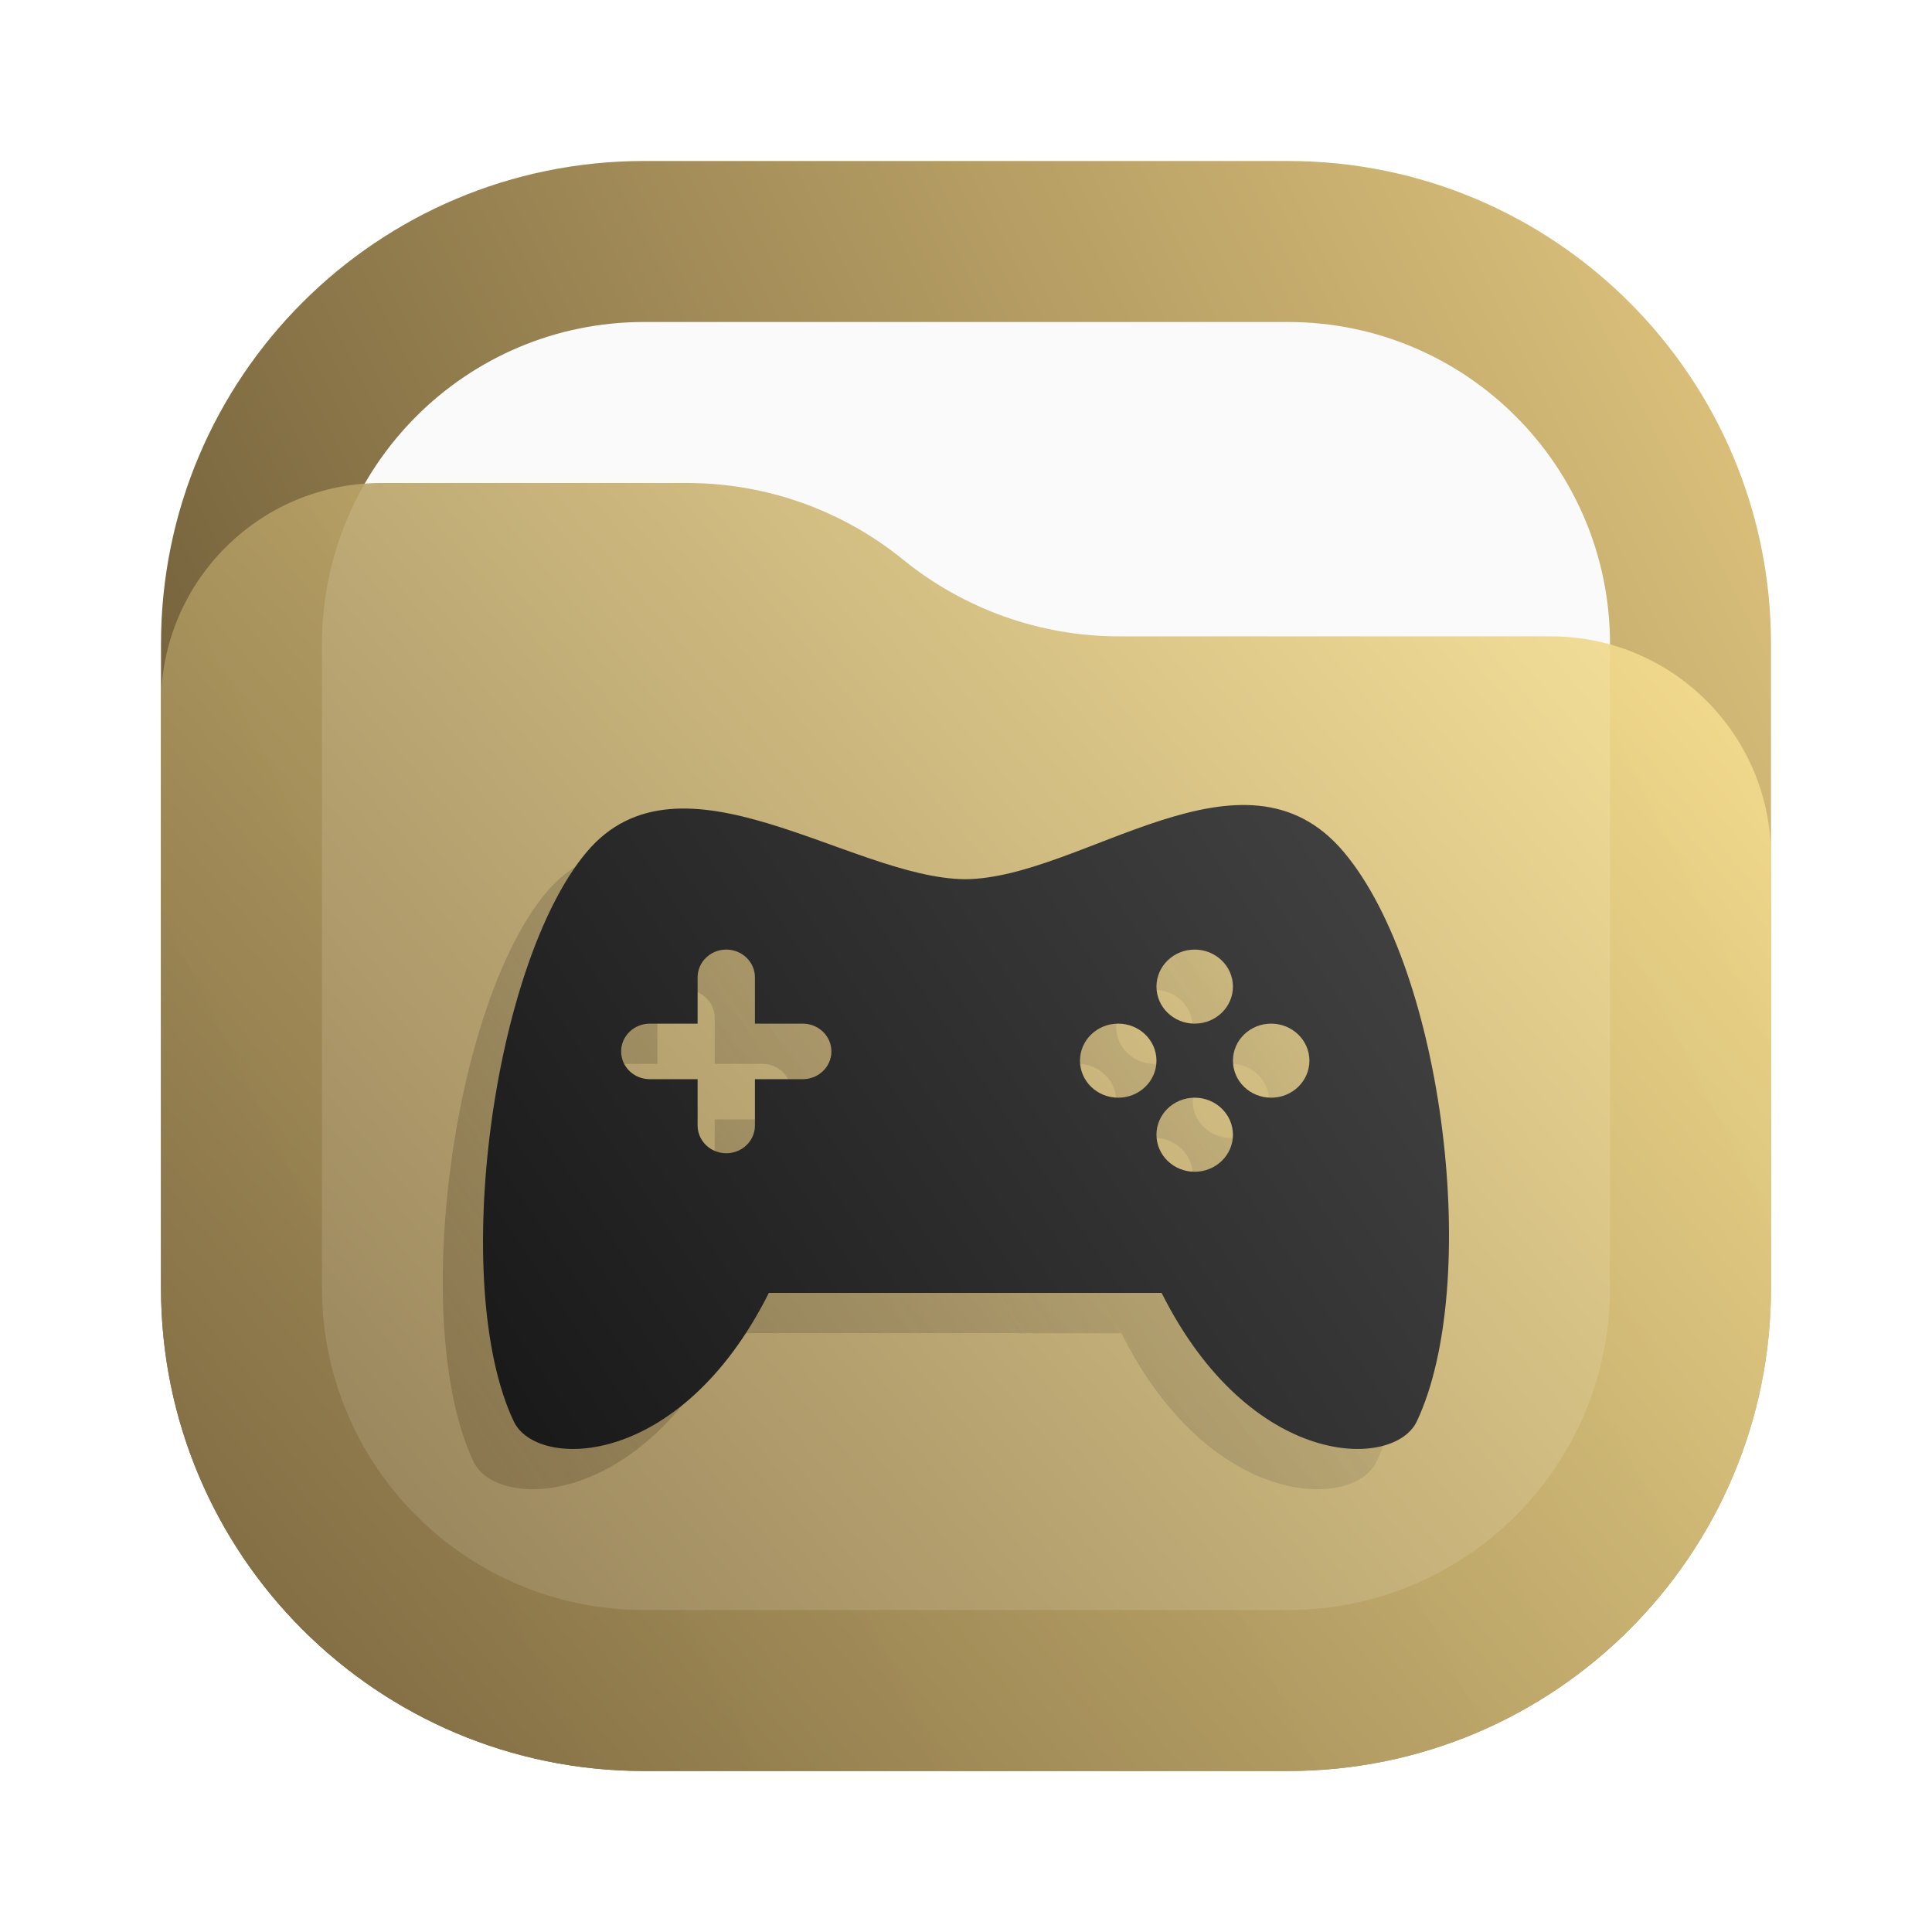
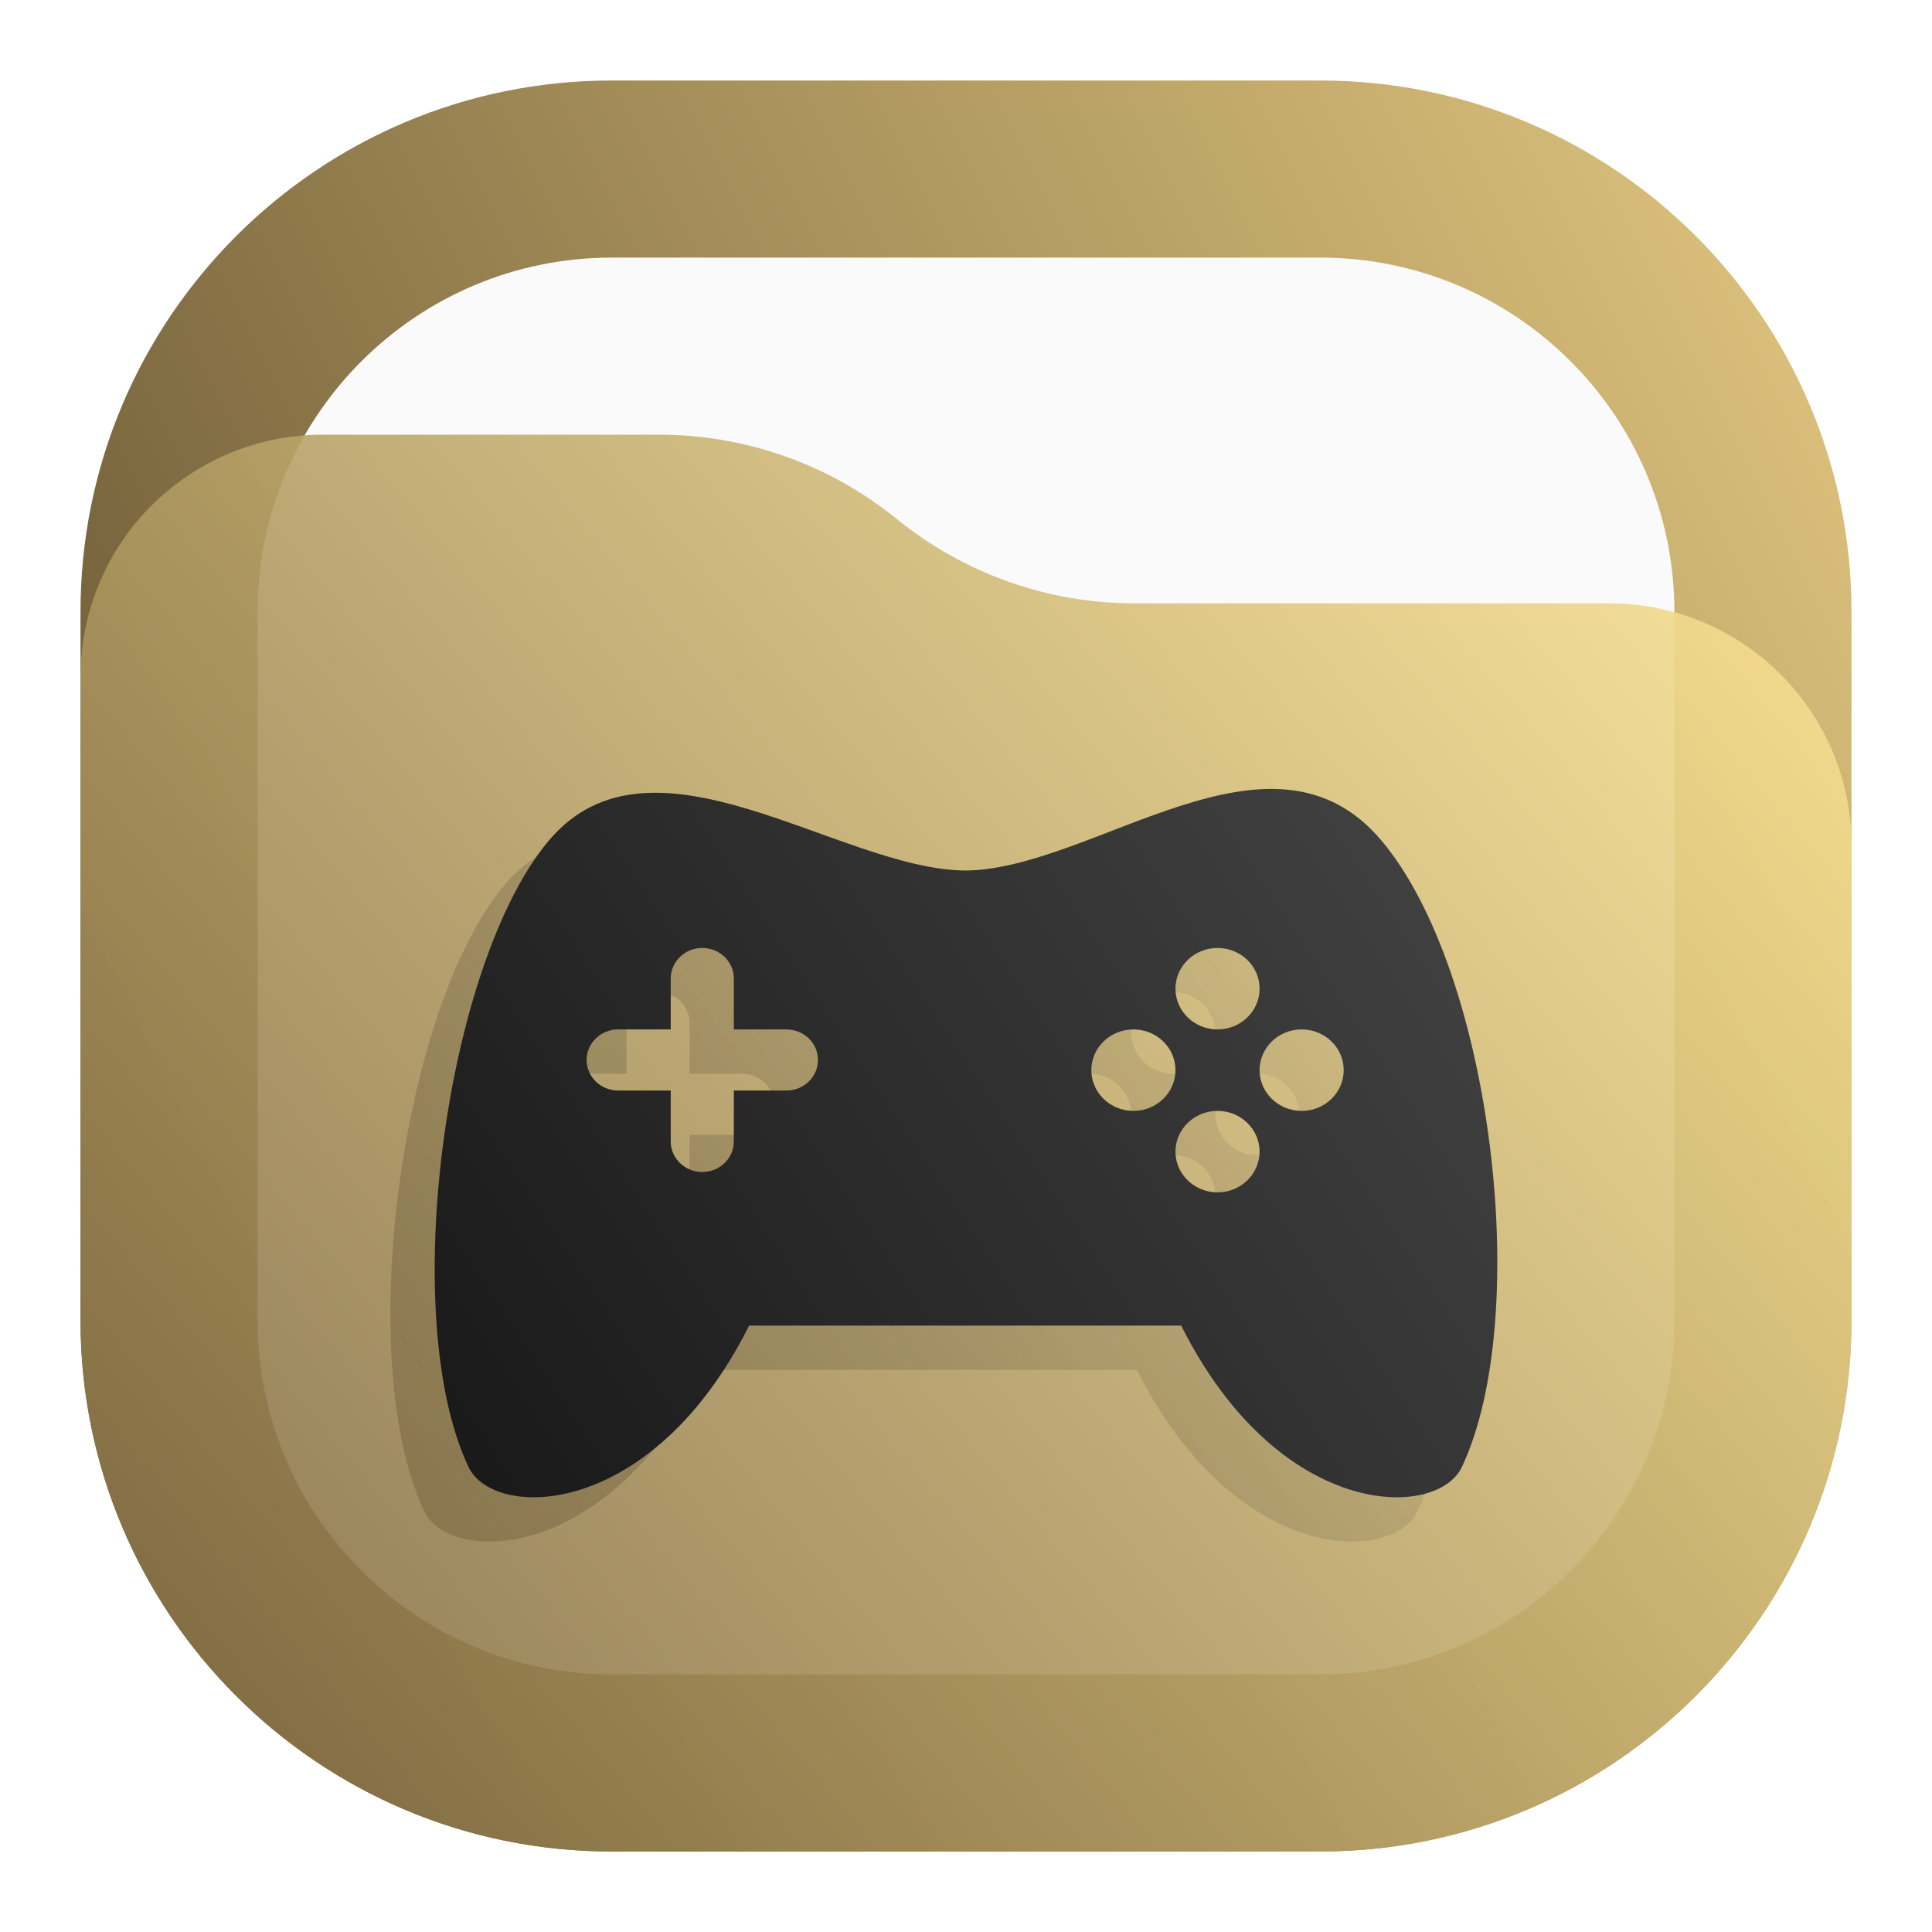
<svg xmlns="http://www.w3.org/2000/svg" width="24" height="24" viewBox="0 0 24 24" fill="none">
-   <rect x="2" y="2" width="20" height="20" rx="6" fill="url(#paint0_linear_24_99)" />
-   <rect x="4" y="4" width="16" height="16" rx="4" fill="#FAFAFA" />
-   <path d="M2 8.734C2 7.224 3.224 6 4.734 6H8.537C9.514 6 10.461 6.336 11.219 6.952V6.952C11.977 7.568 12.924 7.905 13.901 7.905H19.266C20.776 7.905 22 9.129 22 10.639V16C22 19.314 19.314 22 16 22H8C4.686 22 2 19.314 2 16V8.734Z" fill="url(#paint1_linear_24_99)" fill-opacity="0.9" />
-   <path fill-rule="evenodd" clip-rule="evenodd" d="M11.491 11.422C12.945 11.411 14.945 9.599 16.194 11.085C17.443 12.572 17.904 16.456 17.1 18.157C16.815 18.759 15.032 18.759 13.93 16.561H9.051C7.949 18.759 6.166 18.759 5.882 18.157C5.078 16.456 5.622 12.472 6.787 11.085C7.953 9.699 10.072 11.412 11.491 11.422ZM8.878 13.216V12.641C8.878 12.451 8.719 12.296 8.522 12.296C8.325 12.296 8.166 12.451 8.166 12.641V13.216H7.572C7.375 13.216 7.216 13.371 7.216 13.561C7.216 13.752 7.375 13.906 7.572 13.906H8.166V14.481C8.166 14.672 8.325 14.826 8.522 14.826C8.719 14.826 8.878 14.672 8.878 14.481V13.906H9.472C9.669 13.906 9.828 13.752 9.828 13.561C9.828 13.371 9.669 13.216 9.472 13.216H8.878ZM14.341 13.216C14.603 13.216 14.816 13.01 14.816 12.756C14.816 12.502 14.603 12.296 14.341 12.296C14.078 12.296 13.866 12.502 13.866 12.756C13.866 13.01 14.078 13.216 14.341 13.216ZM15.291 14.136C15.553 14.136 15.766 13.93 15.766 13.676C15.766 13.422 15.553 13.216 15.291 13.216C15.028 13.216 14.816 13.422 14.816 13.676C14.816 13.93 15.028 14.136 15.291 14.136ZM13.391 14.136C13.653 14.136 13.866 13.93 13.866 13.676C13.866 13.422 13.653 13.216 13.391 13.216C13.128 13.216 12.916 13.422 12.916 13.676C12.916 13.93 13.128 14.136 13.391 14.136ZM14.341 15.056C14.603 15.056 14.816 14.85 14.816 14.596C14.816 14.342 14.603 14.136 14.341 14.136C14.078 14.136 13.866 14.342 13.866 14.596C13.866 14.85 14.078 15.056 14.341 15.056Z" fill="url(#paint2_linear_24_99)" />
-   <path fill-rule="evenodd" clip-rule="evenodd" d="M11.991 10.922C13.445 10.911 15.445 9.099 16.694 10.585C17.943 12.072 18.404 15.956 17.6 17.657C17.315 18.259 15.532 18.259 14.43 16.061H9.551C8.449 18.259 6.666 18.259 6.382 17.657C5.578 15.956 6.122 11.972 7.287 10.585C8.453 9.199 10.572 10.912 11.991 10.922ZM9.378 12.716V12.141C9.378 11.951 9.219 11.796 9.022 11.796C8.825 11.796 8.666 11.951 8.666 12.141V12.716H8.072C7.875 12.716 7.716 12.871 7.716 13.061C7.716 13.252 7.875 13.406 8.072 13.406H8.666V13.981C8.666 14.172 8.825 14.326 9.022 14.326C9.219 14.326 9.378 14.172 9.378 13.981V13.406H9.972C10.169 13.406 10.328 13.252 10.328 13.061C10.328 12.871 10.169 12.716 9.972 12.716H9.378ZM14.841 12.716C15.103 12.716 15.316 12.51 15.316 12.256C15.316 12.002 15.103 11.796 14.841 11.796C14.578 11.796 14.366 12.002 14.366 12.256C14.366 12.51 14.578 12.716 14.841 12.716ZM15.791 13.636C16.053 13.636 16.266 13.43 16.266 13.176C16.266 12.922 16.053 12.716 15.791 12.716C15.528 12.716 15.316 12.922 15.316 13.176C15.316 13.43 15.528 13.636 15.791 13.636ZM13.891 13.636C14.153 13.636 14.366 13.43 14.366 13.176C14.366 12.922 14.153 12.716 13.891 12.716C13.628 12.716 13.416 12.922 13.416 13.176C13.416 13.43 13.628 13.636 13.891 13.636ZM14.841 14.556C15.103 14.556 15.316 14.35 15.316 14.096C15.316 13.842 15.103 13.636 14.841 13.636C14.578 13.636 14.366 13.842 14.366 14.096C14.366 14.35 14.578 14.556 14.841 14.556Z" fill="url(#paint3_linear_24_99)" />
+   <rect x="1" y="1" width="22" height="22" rx="6.6" fill="url(#paint0_linear_24_99)" />
+   <rect x="3.2" y="3.2" width="17.6" height="17.6" rx="4.4" fill="#FAFAFA" />
+   <path d="M1 8.408C1 6.747 2.347 5.4 4.008 5.4H8.19C9.265 5.4 10.307 5.77 11.141 6.448V6.448C11.975 7.125 13.016 7.495 14.091 7.495H19.992C21.653 7.495 23 8.842 23 10.503V16.4C23 20.045 20.045 23 16.4 23H7.6C3.955 23 1 20.045 1 16.4V8.408Z" fill="url(#paint1_linear_24_99)" fill-opacity="0.9" />
+   <path fill-rule="evenodd" clip-rule="evenodd" d="M11.44 11.364C13.04 11.353 15.239 9.359 16.613 10.994C17.988 12.629 18.494 16.902 17.61 18.773C17.297 19.435 15.335 19.435 14.123 17.017H8.756C7.544 19.435 5.583 19.435 5.27 18.773C4.385 16.902 4.984 12.519 6.266 10.994C7.548 9.468 9.879 11.353 11.44 11.364ZM8.566 13.338V12.705C8.566 12.496 8.391 12.326 8.174 12.326C7.958 12.326 7.782 12.496 7.782 12.705V13.338H7.129C6.913 13.338 6.737 13.508 6.737 13.717C6.737 13.927 6.913 14.097 7.129 14.097H7.782V14.729C7.782 14.939 7.958 15.109 8.174 15.109C8.391 15.109 8.566 14.939 8.566 14.729V14.097H9.219C9.436 14.097 9.611 13.927 9.611 13.717C9.611 13.508 9.436 13.338 9.219 13.338H8.566ZM14.575 13.338C14.863 13.338 15.097 13.111 15.097 12.832C15.097 12.552 14.863 12.326 14.575 12.326C14.286 12.326 14.052 12.552 14.052 12.832C14.052 13.111 14.286 13.338 14.575 13.338ZM15.62 14.35C15.908 14.35 16.142 14.123 16.142 13.844C16.142 13.564 15.908 13.338 15.62 13.338C15.331 13.338 15.097 13.564 15.097 13.844C15.097 14.123 15.331 14.35 15.62 14.35ZM13.53 14.35C13.818 14.35 14.052 14.123 14.052 13.844C14.052 13.564 13.818 13.338 13.53 13.338C13.241 13.338 13.007 13.564 13.007 13.844C13.007 14.123 13.241 14.35 13.53 14.35ZM14.575 15.362C14.863 15.362 15.097 15.135 15.097 14.856C15.097 14.576 14.863 14.35 14.575 14.35C14.286 14.35 14.052 14.576 14.052 14.856C14.052 15.135 14.286 15.362 14.575 15.362Z" fill="url(#paint2_linear_24_99)" />
+   <path fill-rule="evenodd" clip-rule="evenodd" d="M11.99 10.814C13.59 10.803 15.789 8.809 17.163 10.444C18.538 12.079 19.044 16.352 18.16 18.223C17.847 18.885 15.885 18.885 14.673 16.467H9.306C8.094 18.885 6.133 18.885 5.82 18.223C4.935 16.352 5.534 11.969 6.816 10.444C8.098 8.918 10.429 10.803 11.99 10.814ZM9.116 12.788V12.155C9.116 11.946 8.941 11.776 8.724 11.776C8.508 11.776 8.332 11.946 8.332 12.155V12.788H7.679C7.463 12.788 7.287 12.958 7.287 13.167C7.287 13.377 7.463 13.547 7.679 13.547H8.332V14.179C8.332 14.389 8.508 14.559 8.724 14.559C8.941 14.559 9.116 14.389 9.116 14.179V13.547H9.769C9.986 13.547 10.161 13.377 10.161 13.167C10.161 12.958 9.986 12.788 9.769 12.788H9.116ZM15.125 12.788C15.413 12.788 15.647 12.561 15.647 12.282C15.647 12.002 15.413 11.776 15.125 11.776C14.836 11.776 14.602 12.002 14.602 12.282C14.602 12.561 14.836 12.788 15.125 12.788ZM16.17 13.8C16.458 13.8 16.692 13.573 16.692 13.294C16.692 13.014 16.458 12.788 16.17 12.788C15.881 12.788 15.647 13.014 15.647 13.294C15.647 13.573 15.881 13.8 16.17 13.8ZM14.08 13.8C14.368 13.8 14.602 13.573 14.602 13.294C14.602 13.014 14.368 12.788 14.08 12.788C13.791 12.788 13.557 13.014 13.557 13.294C13.557 13.573 13.791 13.8 14.08 13.8ZM15.125 14.812C15.413 14.812 15.647 14.585 15.647 14.306C15.647 14.027 15.413 13.8 15.125 13.8C14.836 13.8 14.602 14.027 14.602 14.306C14.602 14.585 14.836 14.812 15.125 14.812Z" fill="url(#paint3_linear_24_99)" />
  <defs>
-     <linearGradient id="paint0_linear_24_99" x1="22" y1="2" x2="2" y2="12" gradientUnits="userSpaceOnUse">
+     <linearGradient id="paint0_linear_24_99" x1="23" y1="1" x2="1" y2="12" gradientUnits="userSpaceOnUse">
      <stop stop-color="#E3C880" />
      <stop offset="1" stop-color="#6F5C38" />
    </linearGradient>
-     <linearGradient id="paint1_linear_24_99" x1="22" y1="6" x2="2.39" y2="22.465" gradientUnits="userSpaceOnUse">
+     <linearGradient id="paint1_linear_24_99" x1="23" y1="5.4" x2="1.429" y2="23.512" gradientUnits="userSpaceOnUse">
      <stop stop-color="#FFE795" />
      <stop offset="1" stop-color="#7A653E" />
    </linearGradient>
-     <linearGradient id="paint2_linear_24_99" x1="5.5" y1="18.5" x2="17.5" y2="10.5" gradientUnits="userSpaceOnUse">
+     <linearGradient id="paint2_linear_24_99" x1="4.85" y1="19.15" x2="18.05" y2="10.35" gradientUnits="userSpaceOnUse">
      <stop stop-color="#6F5C38" stop-opacity="0.45" />
      <stop offset="1" stop-color="#444444" stop-opacity="0" />
    </linearGradient>
-     <linearGradient id="paint3_linear_24_99" x1="6" y1="18" x2="18" y2="10" gradientUnits="userSpaceOnUse">
+     <linearGradient id="paint3_linear_24_99" x1="5.4" y1="18.6" x2="18.6" y2="9.8" gradientUnits="userSpaceOnUse">
      <stop stop-color="#181818" />
      <stop offset="1" stop-color="#444444" />
    </linearGradient>
  </defs>
</svg>
